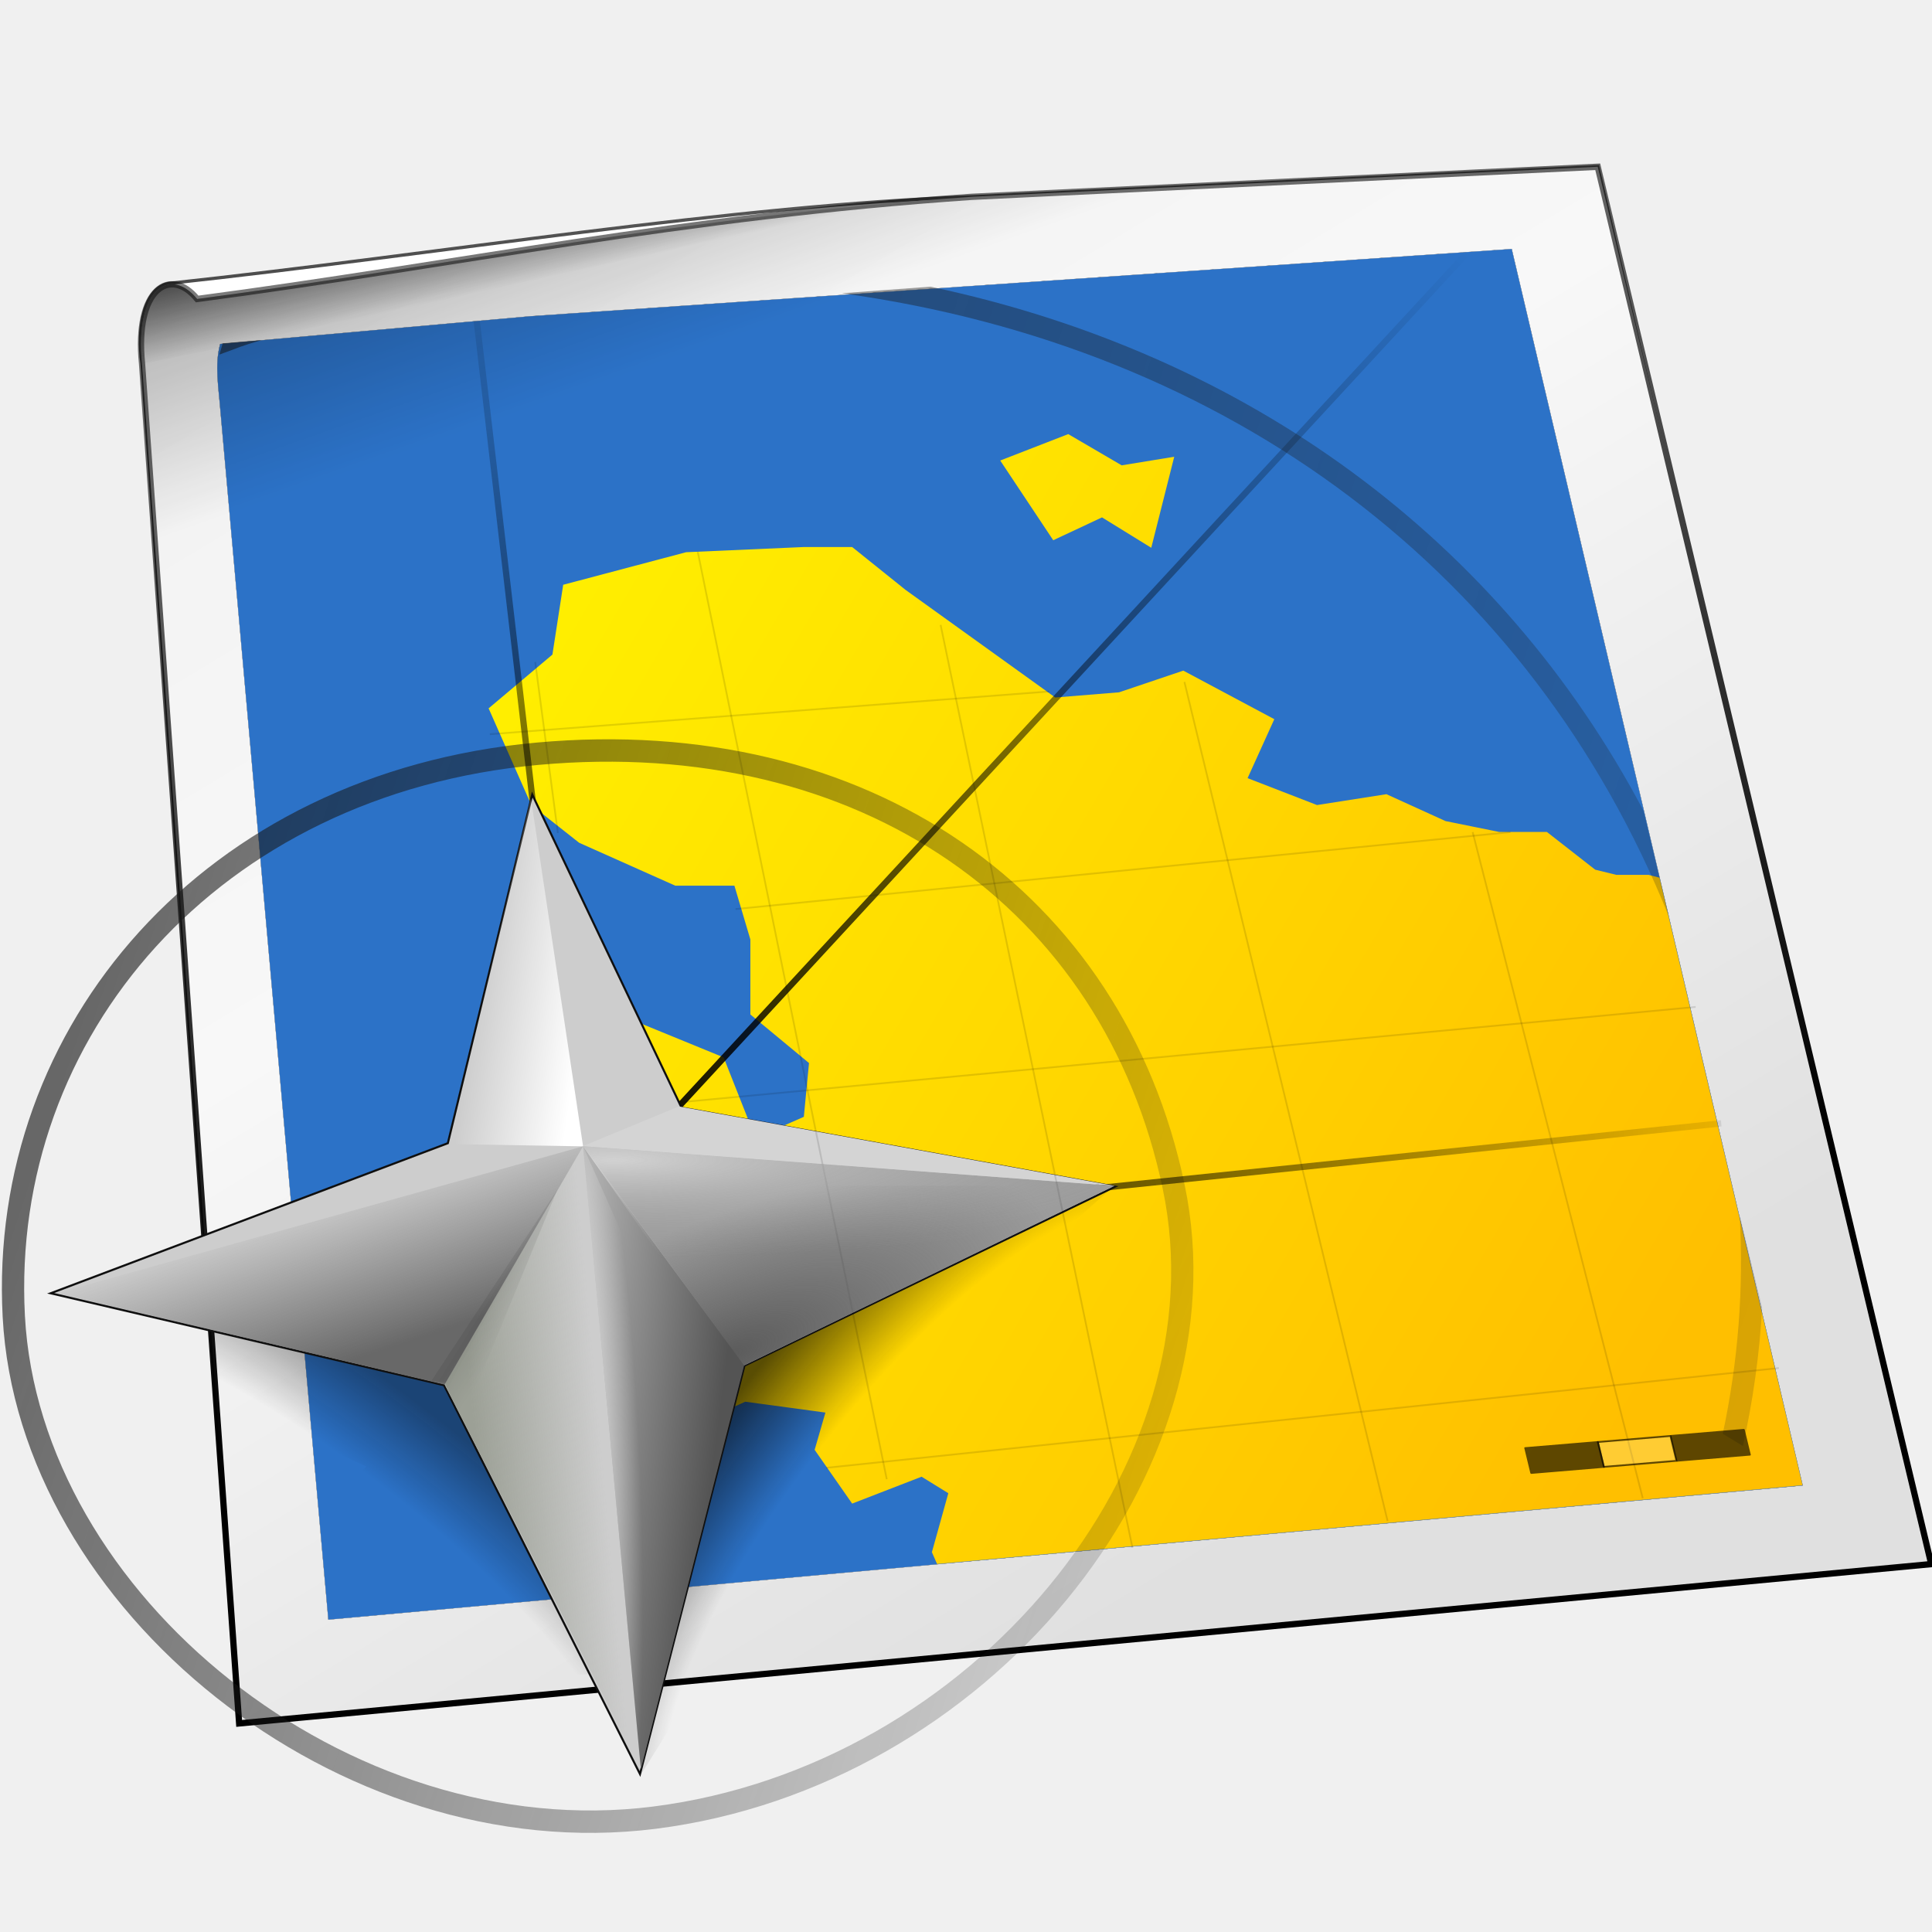
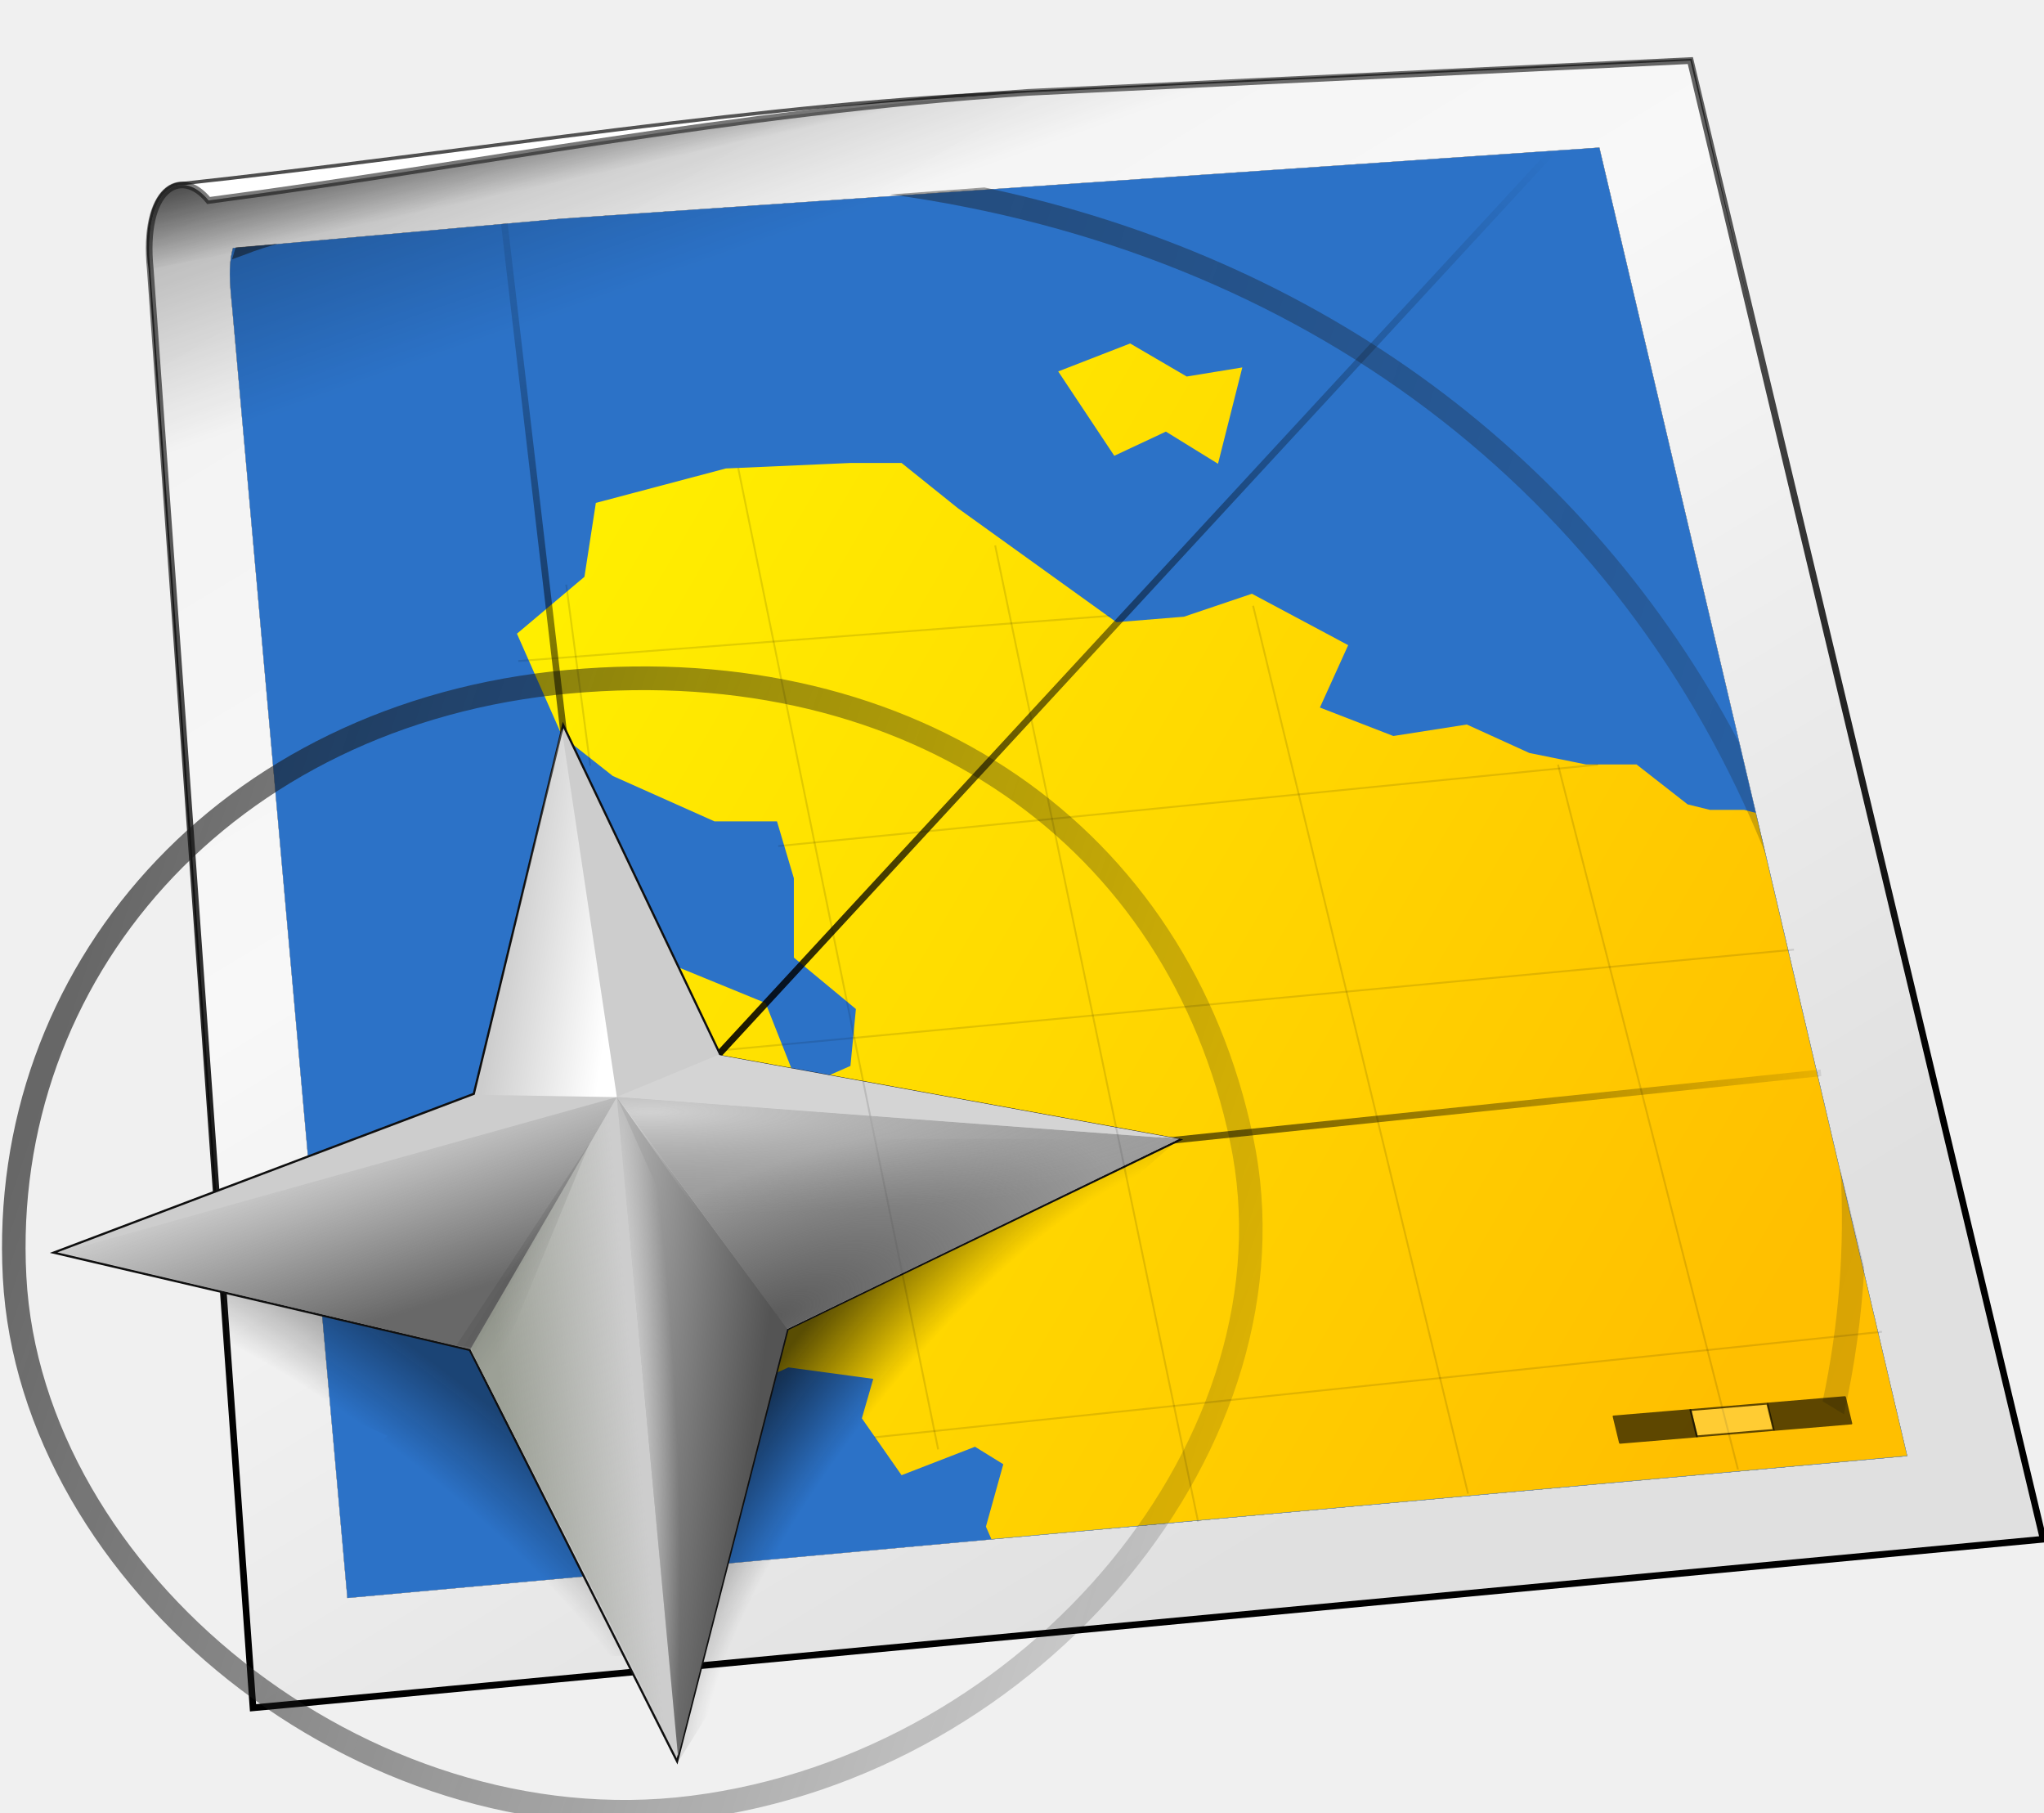
- <svg xmlns="http://www.w3.org/2000/svg" xmlns:xlink="http://www.w3.org/1999/xlink" version="1.0" id="Livello_1" width="128" height="128" viewBox="0 0 126 111.715" overflow="visible" enable-background="new 0 0 126 111.715" xml:space="preserve">
+ <svg xmlns="http://www.w3.org/2000/svg" xmlns:xlink="http://www.w3.org/1999/xlink" version="1.0" id="Livello_1" viewBox="0 0 126 111.715" overflow="visible" enable-background="new 0 0 126 111.715" xml:space="preserve">
  <defs id="defs242">
    <linearGradient id="linearGradient2878">
      <stop style="stop-color:black;stop-opacity:1;" offset="0" id="stop2880" />
      <stop style="stop-color:black;stop-opacity:0;" offset="1" id="stop2882" />
    </linearGradient>
    <linearGradient id="linearGradient2866">
      <stop id="stop2868" offset="0" style="stop-color:#efefef;stop-opacity:1;" />
      <stop style="stop-color:#f8f8f8;stop-opacity:1;" offset="0.5" id="stop2874" />
      <stop id="stop2870" offset="1" style="stop-color:#e0e0e0;stop-opacity:1;" />
    </linearGradient>
    <linearGradient id="linearGradient2888">
      <stop style="stop-color:#5b5b5b;stop-opacity:1;" offset="0" id="stop2890" />
      <stop style="stop-color:#5b5b5b;stop-opacity:0;" offset="1" id="stop2892" />
    </linearGradient>
    <linearGradient id="linearGradient2875">
      <stop style="stop-color:white;stop-opacity:1;" offset="0" id="stop2877" />
      <stop style="stop-color:white;stop-opacity:0;" offset="1" id="stop2879" />
    </linearGradient>
    <linearGradient id="linearGradient3670">
      <stop style="stop-color:#e8e8e8;stop-opacity:1;" offset="0" id="stop3672" />
      <stop style="stop-color:#969696;stop-opacity:0;" offset="1" id="stop3674" />
    </linearGradient>
    <linearGradient id="linearGradient3650">
      <stop style="stop-color:#545454;stop-opacity:1;" offset="0" id="stop3652" />
      <stop style="stop-color:#b1b1b1;stop-opacity:1;" offset="1" id="stop3654" />
    </linearGradient>
    <linearGradient id="linearGradient3642">
      <stop style="stop-color:black;stop-opacity:1;" offset="0" id="stop3644" />
      <stop style="stop-color:black;stop-opacity:0;" offset="1" id="stop3646" />
    </linearGradient>
    <linearGradient id="linearGradient3630">
      <stop style="stop-color:#9ca096;stop-opacity:1;" offset="0" id="stop3632" />
      <stop style="stop-color:#9ca096;stop-opacity:0;" offset="1" id="stop3634" />
    </linearGradient>
    <linearGradient id="linearGradient3622">
      <stop style="stop-color:#686868;stop-opacity:1;" offset="0" id="stop3624" />
      <stop style="stop-color:#686868;stop-opacity:0;" offset="1" id="stop3626" />
    </linearGradient>
    <linearGradient id="linearGradient3614">
      <stop style="stop-color:white;stop-opacity:1;" offset="0" id="stop3616" />
      <stop style="stop-color:white;stop-opacity:0;" offset="1" id="stop3618" />
    </linearGradient>
    <linearGradient id="linearGradient3396">
      <stop id="stop3398" offset="0" style="stop-color:#040404;stop-opacity:0;" />
      <stop style="stop-color:#040404;stop-opacity:0;" offset="0.65" id="stop3402" />
      <stop id="stop3400" offset="1" style="stop-color:#040404;stop-opacity:1;" />
    </linearGradient>
    <linearGradient id="linearGradient3308">
      <stop style="stop-color:black;stop-opacity:1;" offset="0" id="stop3310" />
      <stop style="stop-color:black;stop-opacity:0;" offset="1" id="stop3312" />
    </linearGradient>
    <linearGradient id="linearGradient3251">
      <stop style="stop-color:white;stop-opacity:1;" offset="0" id="stop3253" />
      <stop style="stop-color:#efefef;stop-opacity:1;" offset="1" id="stop3255" />
    </linearGradient>
    <linearGradient id="linearGradient3243">
      <stop style="stop-color:yellow;stop-opacity:1;" offset="0" id="stop3245" />
      <stop style="stop-color:#ffbf00;stop-opacity:1;" offset="1" id="stop3247" />
    </linearGradient>
    <linearGradient id="linearGradient3020">
      <stop style="stop-color:#111;stop-opacity:1;" offset="0" id="stop3022" />
      <stop style="stop-color:#111;stop-opacity:0;" offset="1" id="stop3024" />
    </linearGradient>
    <linearGradient id="linearGradient2995">
      <stop style="stop-color:#4b4b4b;stop-opacity:1;" offset="0" id="stop2997" />
      <stop style="stop-color:#676767;stop-opacity:1;" offset="1" id="stop2999" />
    </linearGradient>
    <linearGradient id="linearGradient2987">
      <stop style="stop-color:black;stop-opacity:1;" offset="0" id="stop2989" />
      <stop style="stop-color:black;stop-opacity:0;" offset="1" id="stop2991" />
    </linearGradient>
    <linearGradient id="linearGradient2979">
      <stop style="stop-color:white;stop-opacity:1;" offset="0" id="stop2981" />
      <stop style="stop-color:white;stop-opacity:0;" offset="1" id="stop2983" />
    </linearGradient>
    <linearGradient id="linearGradient2935">
      <stop style="stop-color:#181818;stop-opacity:1;" offset="0" id="stop2937" />
      <stop style="stop-color:#181818;stop-opacity:0;" offset="1" id="stop2939" />
    </linearGradient>
    <linearGradient xlink:href="#linearGradient3642" id="linearGradient3648" x1="-198.056" y1="149.183" x2="-196.285" y2="150.366" gradientUnits="userSpaceOnUse" />
    <radialGradient xlink:href="#linearGradient3670" id="radialGradient3679" gradientUnits="userSpaceOnUse" gradientTransform="matrix(2.357384,6.426927e-3,0,0.390039,255.9653,88.51192)" cx="-188.685" cy="127.572" fx="-188.5" fy="128.641" r="17.433" />
    <linearGradient xlink:href="#linearGradient3650" id="linearGradient3682" gradientUnits="userSpaceOnUse" x1="-181.021" y1="150.43" x2="-191.346" y2="149.097" />
    <linearGradient xlink:href="#linearGradient2935" id="linearGradient3688" gradientUnits="userSpaceOnUse" gradientTransform="matrix(2.212116,0.234548,-0.110068,2.225637,-647.2601,-222.1438)" x1="136.783" y1="123.002" x2="265.988" y2="158.501" />
    <linearGradient xlink:href="#linearGradient3622" id="linearGradient3700" gradientUnits="userSpaceOnUse" x1="-207.73" y1="151.196" x2="-210.99" y2="141.259" />
    <linearGradient xlink:href="#linearGradient3614" id="linearGradient3703" gradientUnits="userSpaceOnUse" x1="-191.011" y1="131.611" x2="-198.023" y2="130.56" />
    <linearGradient xlink:href="#linearGradient3630" id="linearGradient3707" gradientUnits="userSpaceOnUse" x1="-197.688" y1="154.465" x2="-189.48" y2="153.72" />
    <radialGradient xlink:href="#linearGradient3396" id="radialGradient3710" gradientUnits="userSpaceOnUse" gradientTransform="matrix(-0.504484,0.662011,2.31769,1.766182,-696.1446,-20.96296)" cx="-180.543" cy="171.752" fx="-174.055" fy="171.863" r="13.297" />
    <linearGradient xlink:href="#linearGradient3308" id="linearGradient3715" gradientUnits="userSpaceOnUse" gradientTransform="translate(4.557469,-5.959767)" x1="-193.562" y1="146.25" x2="-138.479" y2="82.639" />
    <radialGradient xlink:href="#linearGradient3396" id="radialGradient3718" gradientUnits="userSpaceOnUse" gradientTransform="matrix(0.731681,0.57855,-1.807359,2.285724,272.65,-128.648)" cx="-180.543" cy="171.752" fx="-174.055" fy="171.863" r="13.297" />
    <linearGradient xlink:href="#linearGradient3308" id="linearGradient3721" gradientUnits="userSpaceOnUse" gradientTransform="translate(4.557469,-5.959767)" x1="-193.562" y1="146.25" x2="-113.723" y2="137.984" />
    <linearGradient xlink:href="#linearGradient3308" id="linearGradient3724" gradientUnits="userSpaceOnUse" gradientTransform="translate(5.959767,-6.310342)" x1="-193.562" y1="146.25" x2="-200.088" y2="83.825" />
    <linearGradient xlink:href="#linearGradient2935" id="linearGradient3727" gradientUnits="userSpaceOnUse" gradientTransform="matrix(1.180476,0.125056,-5.873663e-2,1.186666,-436.8058,-45.56251)" x1="136.783" y1="123.002" x2="265.988" y2="158.501" />
    <linearGradient xlink:href="#linearGradient3243" id="linearGradient3730" gradientUnits="userSpaceOnUse" gradientTransform="matrix(0.984375,0,0,0.984375,0,-7.1425)" x1="-216.491" y1="85.027" x2="-112.975" y2="146.009" />
    <linearGradient xlink:href="#linearGradient3020" id="linearGradient3734" gradientUnits="userSpaceOnUse" x1="-212.589" y1="75.939" x2="-210.876" y2="83.824" />
    <linearGradient xlink:href="#linearGradient2979" id="linearGradient3737" gradientUnits="userSpaceOnUse" gradientTransform="matrix(1,0.126159,0,1,-102.628,7.338293)" x1="-111.126" y1="123.444" x2="172.671" y2="157.157" />
    <linearGradient xlink:href="#linearGradient2866" id="linearGradient3740" gradientUnits="userSpaceOnUse" x1="-214.734" y1="61.74" x2="-152.392" y2="165.793" />
    <linearGradient xlink:href="#linearGradient2987" id="linearGradient3742" gradientUnits="userSpaceOnUse" gradientTransform="matrix(1,0.126159,0,1,-102.628,7.338293)" x1="-56.632" y1="146.441" x2="-106.683" y2="1.103" />
    <linearGradient xlink:href="#linearGradient2995" id="linearGradient3745" gradientUnits="userSpaceOnUse" gradientTransform="matrix(1,0.126159,0,1,-102.628,7.338293)" x1="-117.115" y1="124.407" x2="-0.161" y2="124.407" />
    <radialGradient xlink:href="#linearGradient2875" id="radialGradient2885" cx="-193.253" cy="156.116" fx="-193.253" fy="156.116" r="5.281" gradientTransform="matrix(0.862232,-2.016704e-2,0.144517,6.11072,-47.08549,-796.3866)" gradientUnits="userSpaceOnUse" />
    <radialGradient xlink:href="#linearGradient2888" id="radialGradient2894" cx="-181.42" cy="159.111" fx="-181.42" fy="159.111" r="16.293" gradientTransform="matrix(1.302516,-0.539465,0.210801,0.503356,21.88714,-27.75556)" gradientUnits="userSpaceOnUse" />
    <linearGradient xlink:href="#linearGradient2878" id="linearGradient2884" x1="-224.773" y1="57.706" x2="-211.834" y2="94.691" gradientUnits="userSpaceOnUse" />
  </defs>
  <g id="g3784" transform="matrix(0.994467,0,0,1,227.4385,-68.9445)">
    <path id="path2945" d="M -217.593,80.28 C -199.997,78.391 -180.395,75.142 -164.977,74.638 L -123.925,72.678 L -103.043,162.319 L -213.021,174.199 L -219.388,85.532 C -219.739,83.132 -219.234,80.529 -217.593,80.28 z " style="fill:white;fill-opacity:1;fill-rule:evenodd;stroke:url(#linearGradient3745);stroke-width:0.213;stroke-linecap:butt;stroke-linejoin:miter;stroke-miterlimit:4;stroke-dasharray:none;stroke-opacity:1" />
    <path style="fill:url(#linearGradient3740);fill-opacity:1.0;fill-rule:evenodd;stroke:url(#linearGradient3742);stroke-width:0.411;stroke-linecap:butt;stroke-linejoin:miter;stroke-miterlimit:4;stroke-dasharray:none;stroke-opacity:1" d="M -215.774,81.301 C -198.842,79.08 -183.827,75.911 -164.977,74.638 L -123.925,72.678 L -121.033,84.727 L -102.052,163.808 L -198.367,172.827 L -213.021,174.199 L -214.017,160.319 L -219.388,85.532 C -219.889,80.631 -217.53,79.156 -215.774,81.301 z " id="path2947" />
    <path id="path2949" d="M -207.168,167.427 L -110.486,158.678 L -129.567,78.045 L -193.866,82.425 L -214.261,84.236 C -214.64,85.596 -214.359,87.131 -214.241,88.645 L -207.168,167.427 z " style="fill:url(#linearGradient3737);fill-opacity:1;fill-rule:evenodd;stroke:black;stroke-width:0.014;stroke-linecap:butt;stroke-linejoin:miter;stroke-miterlimit:4;stroke-dasharray:none;stroke-opacity:1" />
    <path id="path3018" d="M -215.774,81.301 C -198.842,79.08 -183.827,75.911 -164.977,74.638 L -219.388,85.532 C -219.889,80.631 -217.53,79.156 -215.774,81.301 z " style="fill:url(#linearGradient3734);fill-opacity:1;fill-rule:evenodd;stroke:none;stroke-width:0.409;stroke-linecap:butt;stroke-linejoin:miter;stroke-miterlimit:4;stroke-dasharray:none;stroke-opacity:1" />
    <path style="fill:#2c72c7;fill-opacity:1;fill-rule:evenodd;stroke:none;stroke-width:0.014;stroke-linecap:butt;stroke-linejoin:miter;stroke-miterlimit:4;stroke-dasharray:none;stroke-opacity:1" d="M -207.168,167.427 L -110.486,158.678 L -129.567,78.045 L -193.866,82.425 L -214.261,84.236 C -214.64,85.596 -214.359,87.131 -214.241,88.645 L -207.168,167.427 z " id="path3065" />
    <path style="fill:url(#linearGradient3730);fill-opacity:1;fill-rule:evenodd;stroke:none;stroke-width:1px;stroke-linecap:butt;stroke-linejoin:miter;stroke-opacity:1" d="M -158.649,90.113 L -163.109,91.836 L -159.633,97.035 L -156.434,95.545 L -153.204,97.527 L -151.697,91.59 L -155.143,92.15 L -158.649,90.113 z M -175.988,97.478 L -183.709,97.816 L -191.769,99.939 L -192.476,104.492 L -196.66,107.999 L -193.86,114.305 L -190.723,116.766 L -184.417,119.565 L -180.541,119.565 L -179.495,123.072 L -179.495,127.963 L -175.649,131.131 L -175.988,134.638 L -179.156,136.023 L -181.248,130.762 L -187.216,128.332 L -191.061,132.516 L -188.262,135.684 L -182.663,138.853 L -177.741,142.698 L -181.956,147.62 L -185.801,149.712 L -183.709,154.972 L -179.833,153.218 L -174.573,153.926 L -175.28,156.356 L -172.819,159.863 L -168.267,158.109 L -166.513,159.186 L -167.59,163.031 L -167.251,163.8 L -110.496,158.663 L -119.878,119.042 L -120.586,118.858 L -122.709,118.858 L -124.093,118.519 L -127.261,116.058 L -130.399,116.058 L -133.906,115.351 L -137.782,113.597 L -142.334,114.305 L -146.887,112.551 L -145.134,108.706 L -151.102,105.538 L -155.316,106.953 L -159.5,107.291 L -169.312,100.277 L -172.819,97.478 L -175.988,97.478 z " id="path3032" />
    <path id="path2928" d="M -151.736,139.186 C -147.842,157.632 -164.511,177.675 -185.797,180.347 C -206.192,182.907 -226.811,166.244 -227.8,147.644 C -228.789,129.044 -214.845,112.889 -193.441,110.958 C -172.036,109.028 -155.682,120.491 -151.736,139.186 z " style="fill:none;fill-opacity:1;fill-rule:nonzero;stroke:url(#linearGradient3727);stroke-width:1.461;stroke-linecap:round;stroke-linejoin:round;stroke-miterlimit:4;stroke-dasharray:none;stroke-dashoffset:4;stroke-opacity:1" />
    <path id="path3261" d="M -190.372,143.038 L -197.444,82.708" style="fill:none;fill-opacity:0.75;fill-rule:evenodd;stroke:url(#linearGradient3724);stroke-width:0.411;stroke-linecap:butt;stroke-linejoin:miter;stroke-miterlimit:4;stroke-dasharray:none;stroke-opacity:1" />
    <path id="path3263" d="M -221.026,145.868 C -220.034,145.868 -115.826,135.063 -115.826,135.063" style="fill:none;fill-opacity:0.75;fill-rule:evenodd;stroke:url(#linearGradient3721);stroke-width:0.411;stroke-linecap:butt;stroke-linejoin:miter;stroke-miterlimit:4;stroke-dasharray:none;stroke-opacity:1" />
    <path id="path3373" d="M -155.585,139.099 L -180.59,149.831 L -186.65,177.501 L -172.705,155.234 L -173.399,154.759 L -155.585,139.099 z " style="opacity:0.664;fill:url(#radialGradient3718);fill-opacity:1;fill-rule:evenodd;stroke:none;stroke-width:1px;stroke-linecap:butt;stroke-linejoin:miter;stroke-opacity:1" />
    <path id="path3265" d="M -192.022,142.397 L -132.49,78.297" style="fill:none;fill-opacity:0.75;fill-rule:evenodd;stroke:url(#linearGradient3715);stroke-width:0.411;stroke-linecap:butt;stroke-linejoin:miter;stroke-miterlimit:4;stroke-dasharray:none;stroke-opacity:1" />
    <path id="path3365" d="M -189.887,134.227 L -117.502,127.472" style="opacity:0.119;fill:none;fill-opacity:0.75;fill-rule:evenodd;stroke:black;stroke-width:0.115;stroke-linecap:butt;stroke-linejoin:miter;stroke-miterlimit:4;stroke-dasharray:none;stroke-opacity:1" />
    <path style="opacity:0.422;fill:url(#radialGradient3710);fill-opacity:1;fill-rule:evenodd;stroke:none;stroke-width:1px;stroke-linecap:butt;stroke-linejoin:miter;stroke-opacity:1" d="M -214.806,148.042 L -198.882,150.937 L -189.067,170.931 L -191.315,171.039 L -205.252,158.064 L -204.691,157.438 L -214.354,153.117 L -214.806,148.042 z " id="path3441" />
    <path id="path2011" d="M -225.382,146.146 L -199.584,152.142 L -186.732,177.501 L -179.881,150.866 L -155.576,139.193 L -184.009,134.04 L -193.799,113.622 L -199.334,136.359 L -225.382,146.146 z " style="fill:#cdcdcd;fill-opacity:1;fill-rule:evenodd;stroke:#0f0f0f;stroke-width:0.135;stroke-linecap:butt;stroke-linejoin:miter;stroke-miterlimit:4;stroke-dasharray:none;stroke-opacity:1" />
    <path id="path2898" d="M -199.557,152.082 L -190.468,136.561 L -186.676,177.19 L -199.557,152.082 z " style="fill:url(#linearGradient3707);fill-opacity:1;fill-rule:evenodd;stroke:none;stroke-width:1px;stroke-linecap:butt;stroke-linejoin:miter;stroke-opacity:1" />
    <path id="path2920" d="M -179.905,150.853 L -190.473,136.547 L -155.608,139.138 L -179.905,150.853 z " style="fill:#9c9c9c;fill-opacity:1;fill-rule:evenodd;stroke:none;stroke-width:1px;stroke-linecap:butt;stroke-linejoin:miter;stroke-opacity:1" />
    <path id="path2926" d="M -190.465,136.564 L -193.886,113.862 L -199.25,136.417 L -190.465,136.564 z " style="fill:url(#linearGradient3703);fill-opacity:1;fill-rule:evenodd;stroke:none;stroke-width:1px;stroke-linecap:butt;stroke-linejoin:miter;stroke-opacity:1" />
    <path style="fill:url(#linearGradient3700);fill-opacity:1;fill-rule:evenodd;stroke:none;stroke-width:1px;stroke-linecap:butt;stroke-linejoin:miter;stroke-opacity:1" d="M -199.55,152.104 L -190.468,136.561 L -224.993,146.145 L -199.55,152.104 z " id="path2933" />
    <path style="fill:#d4d4d4;fill-opacity:1;fill-rule:evenodd;stroke:none;stroke-width:1px;stroke-linecap:butt;stroke-linejoin:miter;stroke-opacity:1" d="M -184.18,133.96 L -190.473,136.547 L -155.608,139.138 L -184.18,133.96 z " id="path2943" />
    <path id="path3353" d="M -120.972,159.512 L -132.127,116.069" style="opacity:0.119;fill:none;fill-opacity:0.75;fill-rule:evenodd;stroke:black;stroke-width:0.115;stroke-linecap:butt;stroke-linejoin:miter;stroke-miterlimit:4;stroke-dasharray:none;stroke-opacity:1" />
    <path id="path3355" d="M -137.705,160.999 L -151.029,106.277" style="opacity:0.119;fill:none;fill-opacity:0.75;fill-rule:evenodd;stroke:black;stroke-width:0.115;stroke-linecap:butt;stroke-linejoin:miter;stroke-miterlimit:4;stroke-dasharray:none;stroke-opacity:1" />
    <path id="path3357" d="M -154.438,162.735 L -167.018,102.558" style="opacity:0.119;fill:none;fill-opacity:0.75;fill-rule:evenodd;stroke:black;stroke-width:0.115;stroke-linecap:butt;stroke-linejoin:miter;stroke-miterlimit:4;stroke-dasharray:none;stroke-opacity:1" />
    <path id="path3359" d="M -170.551,158.273 L -182.945,97.787" style="opacity:0.119;fill:none;fill-opacity:0.75;fill-rule:evenodd;stroke:black;stroke-width:0.115;stroke-linecap:butt;stroke-linejoin:miter;stroke-miterlimit:4;stroke-dasharray:none;stroke-opacity:1" />
    <path id="path3361" d="M -193.605,104.975 L -192.118,116.131" style="opacity:0.119;fill:none;fill-opacity:0.75;fill-rule:evenodd;stroke:black;stroke-width:0.115;stroke-linecap:butt;stroke-linejoin:miter;stroke-miterlimit:4;stroke-dasharray:none;stroke-opacity:1" />
    <path style="opacity:0.119;fill:none;fill-opacity:0.75;fill-rule:evenodd;stroke:black;stroke-width:0.115;stroke-linecap:butt;stroke-linejoin:miter;stroke-miterlimit:4;stroke-dasharray:none;stroke-opacity:1" d="M -174.517,157.529 L -112.048,151.022" id="path3363" />
    <path style="opacity:0.119;fill:none;fill-opacity:0.75;fill-rule:evenodd;stroke:black;stroke-width:0.115;stroke-linecap:butt;stroke-linejoin:miter;stroke-miterlimit:4;stroke-dasharray:none;stroke-opacity:1" d="M -180.467,121.089 L -129.648,116.069" id="path3367" />
    <path id="path3369" d="M -196.58,109.685 L -159.891,106.897" style="opacity:0.119;fill:none;fill-opacity:0.75;fill-rule:evenodd;stroke:black;stroke-width:0.115;stroke-linecap:butt;stroke-linejoin:miter;stroke-miterlimit:4;stroke-dasharray:none;stroke-opacity:1" />
    <path style="fill:url(#linearGradient3688);fill-opacity:1;fill-rule:nonzero;stroke:none;stroke-width:1.457;stroke-linecap:round;stroke-linejoin:round;stroke-miterlimit:4;stroke-dasharray:none;stroke-dashoffset:4;stroke-opacity:1" d="M -167.682,80.498 L -173.496,80.928 C -147.915,84.436 -128.281,99.303 -119.263,121.565 L -120.924,114.674 C -130.284,97.054 -146.814,84.885 -167.682,80.498 z M -211.53,83.978 L -214.098,84.192 L -214.317,84.927 C -212.837,84.398 -213.069,84.423 -211.53,83.978 z M -114.618,141.037 C -114.339,145.807 -114.714,150.605 -115.726,155.31 L -114.403,156.11 C -113.741,153.133 -113.313,150.121 -113.142,147.097 L -114.618,141.037 z " id="path3584" />
    <path style="fill:url(#radialGradient2894);fill-opacity:1.0;fill-rule:evenodd;stroke:none;stroke-width:1px;stroke-linecap:butt;stroke-linejoin:miter;stroke-opacity:1" d="M -180.065,150.918 L -188.506,139.125 L -155.608,139.138 L -180.065,150.918 z " id="path3658" />
    <path style="fill:url(#linearGradient3682);fill-opacity:1;fill-rule:evenodd;stroke:none;stroke-width:1px;stroke-linecap:butt;stroke-linejoin:miter;stroke-opacity:1" d="M -179.905,150.853 L -190.468,136.561 L -186.676,177.19 L -179.905,150.853 z " id="path2916" />
    <path style="fill:url(#radialGradient3679);fill-opacity:1;fill-rule:evenodd;stroke:none;stroke-width:1px;stroke-linecap:butt;stroke-linejoin:miter;stroke-opacity:1;opacity:0.705" d="M -182.331,148.113 L -190.473,136.547 L -155.608,139.138 L -182.331,148.113 z " id="path3668" />
    <rect transform="matrix(-0.996559,8.288602e-2,0.23607,0.971736,0,0)" style="opacity:0.631;fill:black;fill-opacity:1;fill-rule:nonzero;stroke:black;stroke-width:0.118;stroke-linecap:round;stroke-linejoin:round;stroke-miterlimit:4;stroke-dasharray:none;stroke-dashoffset:4;stroke-opacity:1" id="rect3564" width="4.781" height="1.668" x="159.12" y="146.808" />
    <rect y="146.808" x="154.342" height="1.668" width="4.781" id="rect3574" style="opacity:0.631;fill:white;fill-opacity:0.314;fill-rule:nonzero;stroke:black;stroke-width:0.118;stroke-linecap:round;stroke-linejoin:round;stroke-miterlimit:4;stroke-dasharray:none;stroke-dashoffset:4;stroke-opacity:1" transform="matrix(-0.996559,8.288602e-2,0.23607,0.971736,0,0)" />
    <rect transform="matrix(-0.996559,8.288602e-2,0.23607,0.971736,0,0)" style="opacity:0.631;fill:black;fill-opacity:1;fill-rule:nonzero;stroke:black;stroke-width:0.118;stroke-linecap:round;stroke-linejoin:round;stroke-miterlimit:4;stroke-dasharray:none;stroke-dashoffset:4;stroke-opacity:1" id="rect3576" width="4.781" height="1.668" x="149.513" y="146.808" />
    <path style="opacity:0.082;fill:url(#linearGradient3648);fill-opacity:1;fill-rule:evenodd;stroke:none;stroke-width:1px;stroke-linecap:butt;stroke-linejoin:miter;stroke-opacity:1" d="M -200.412,151.856 L -192.159,139.41 L -198.418,154.53 L -199.515,151.981 L -200.412,151.856 z " id="path3640" />
    <path id="path3638" d="M -199.951,151.878 L -193.079,140.9 L -199.382,152.371 L -199.515,151.981 L -199.951,151.878 z " style="opacity:0.082;fill:black;fill-opacity:0.208;fill-rule:evenodd;stroke:none;stroke-width:1px;stroke-linecap:butt;stroke-linejoin:miter;stroke-opacity:1" />
    <path id="path2883" d="M -184.299,150.295 L -190.468,136.561 L -186.676,177.19 L -184.299,150.295 z " style="fill:url(#radialGradient2885);fill-opacity:1.0;fill-rule:evenodd;stroke:none;stroke-width:1px;stroke-linecap:butt;stroke-linejoin:miter;stroke-opacity:1" />
    <path id="path2876" d="M -215.774,81.301 C -198.842,79.08 -183.827,75.911 -164.977,74.638 L -123.925,72.678 L -121.033,84.727 L -102.052,163.808 L -198.367,172.827 L -213.021,174.199 L -214.017,160.319 L -219.388,85.532 C -219.889,80.631 -217.53,79.156 -215.774,81.301 z " style="fill:url(#linearGradient2884);fill-opacity:1.0;fill-rule:evenodd;stroke:none;stroke-width:0.411;stroke-linecap:butt;stroke-linejoin:miter;stroke-miterlimit:4;stroke-dasharray:none;stroke-opacity:1;opacity:0.75" />
  </g>
</svg>
